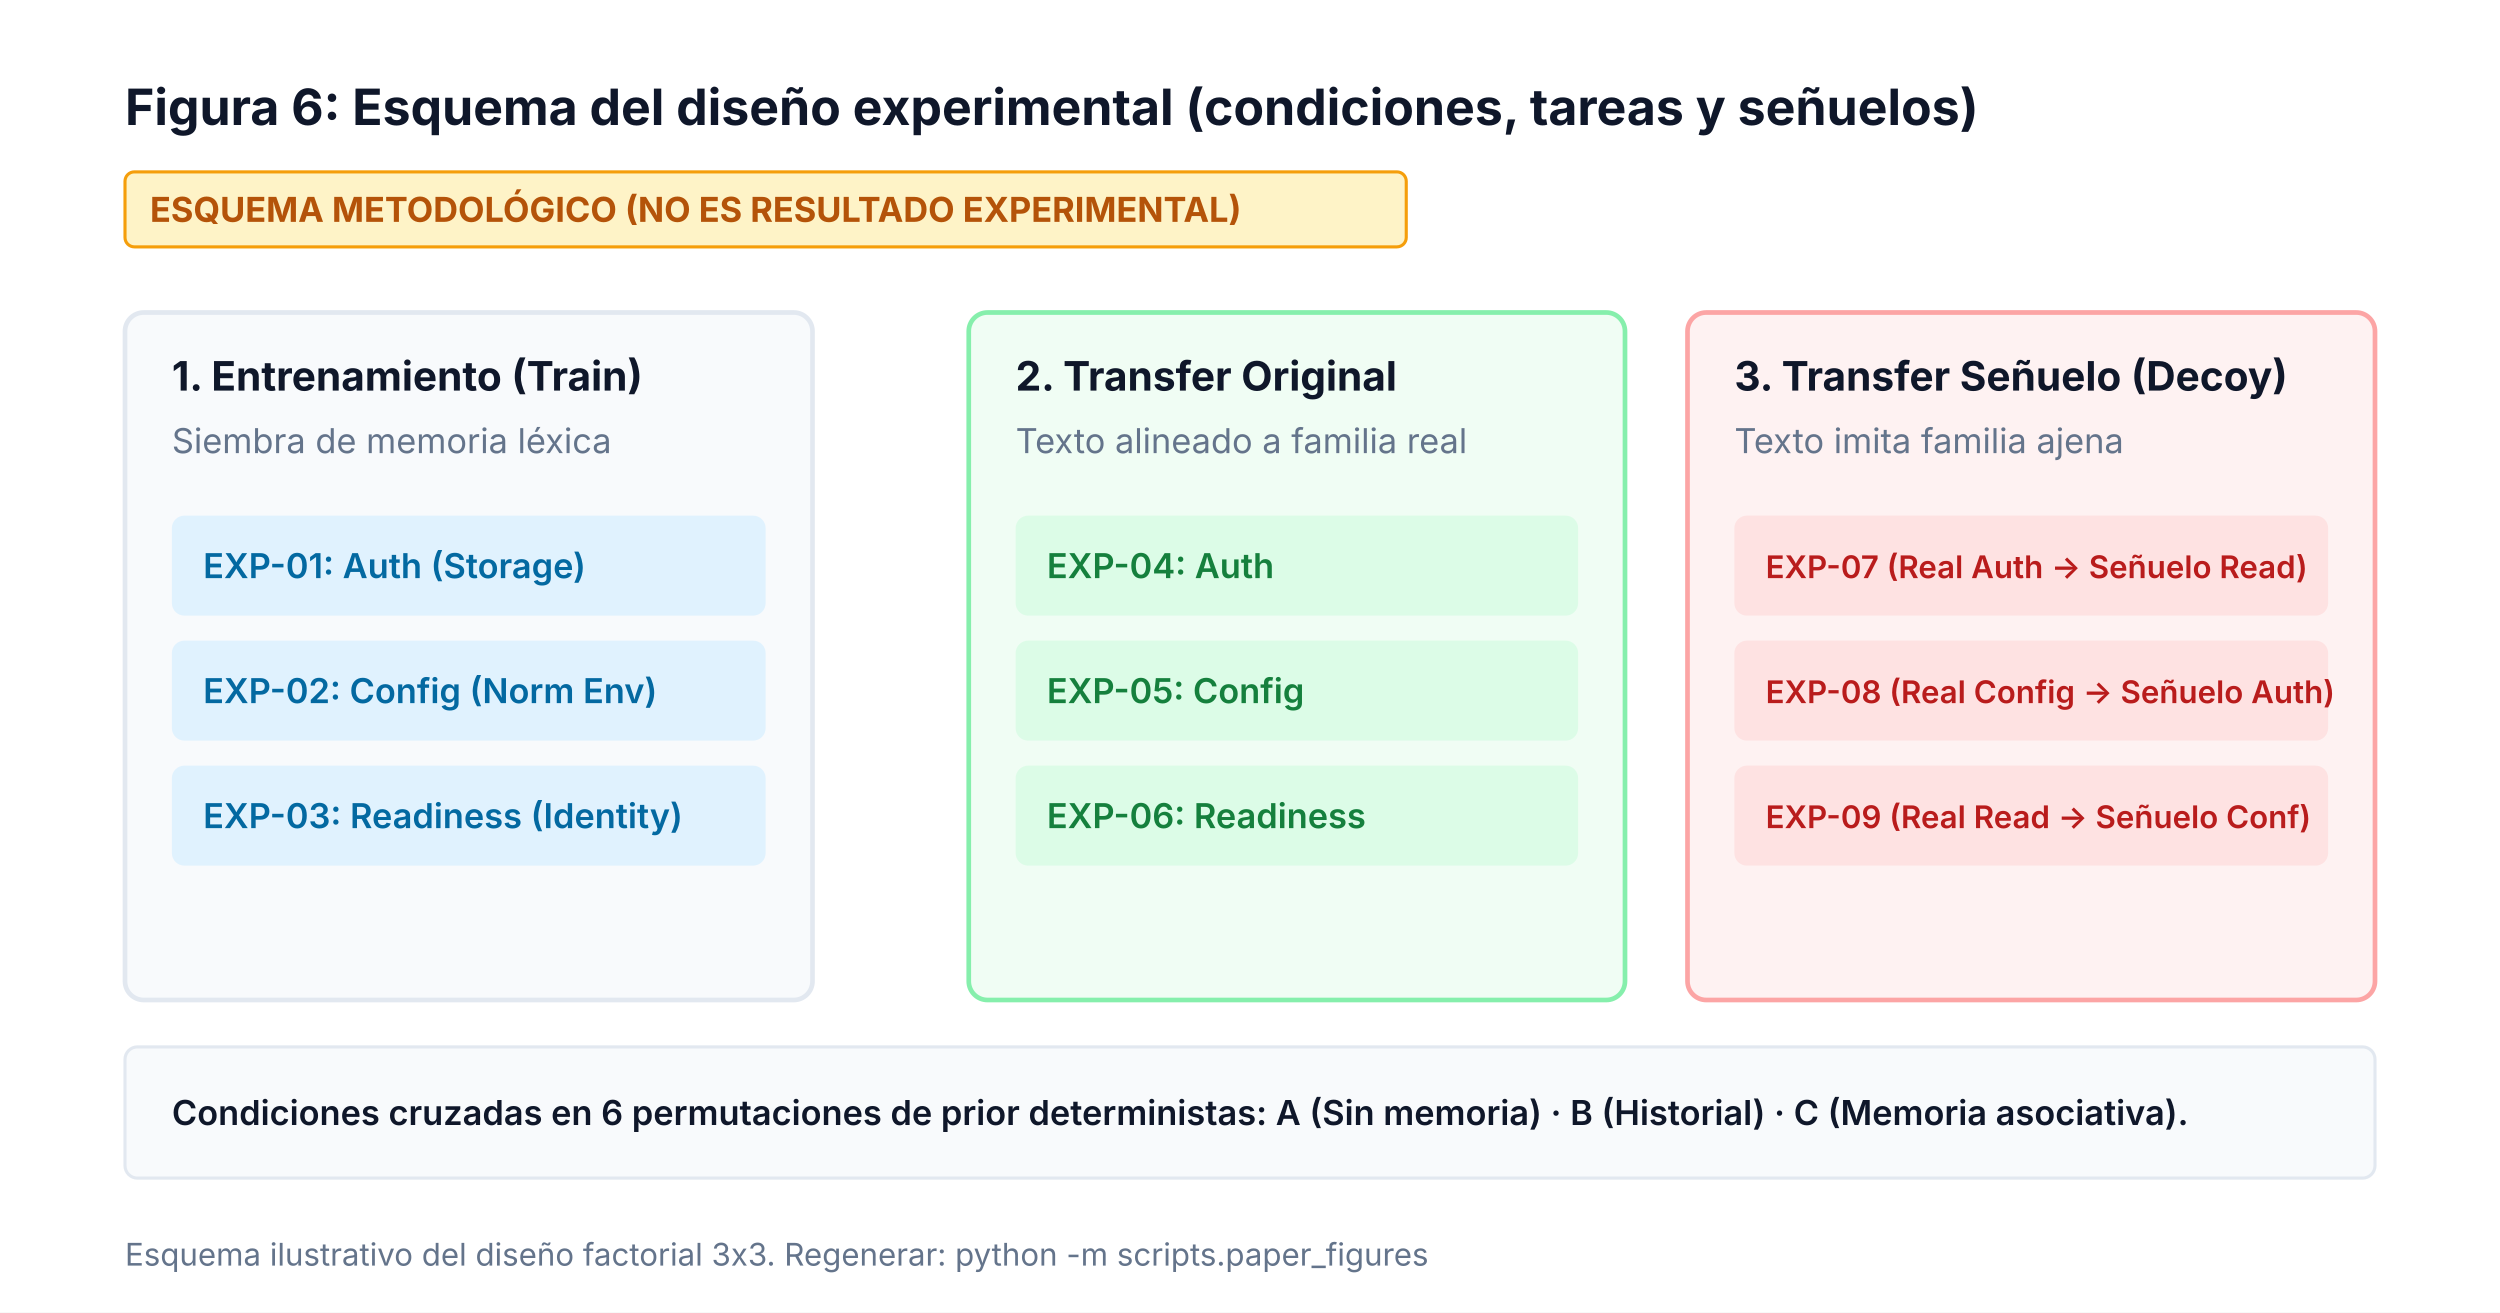
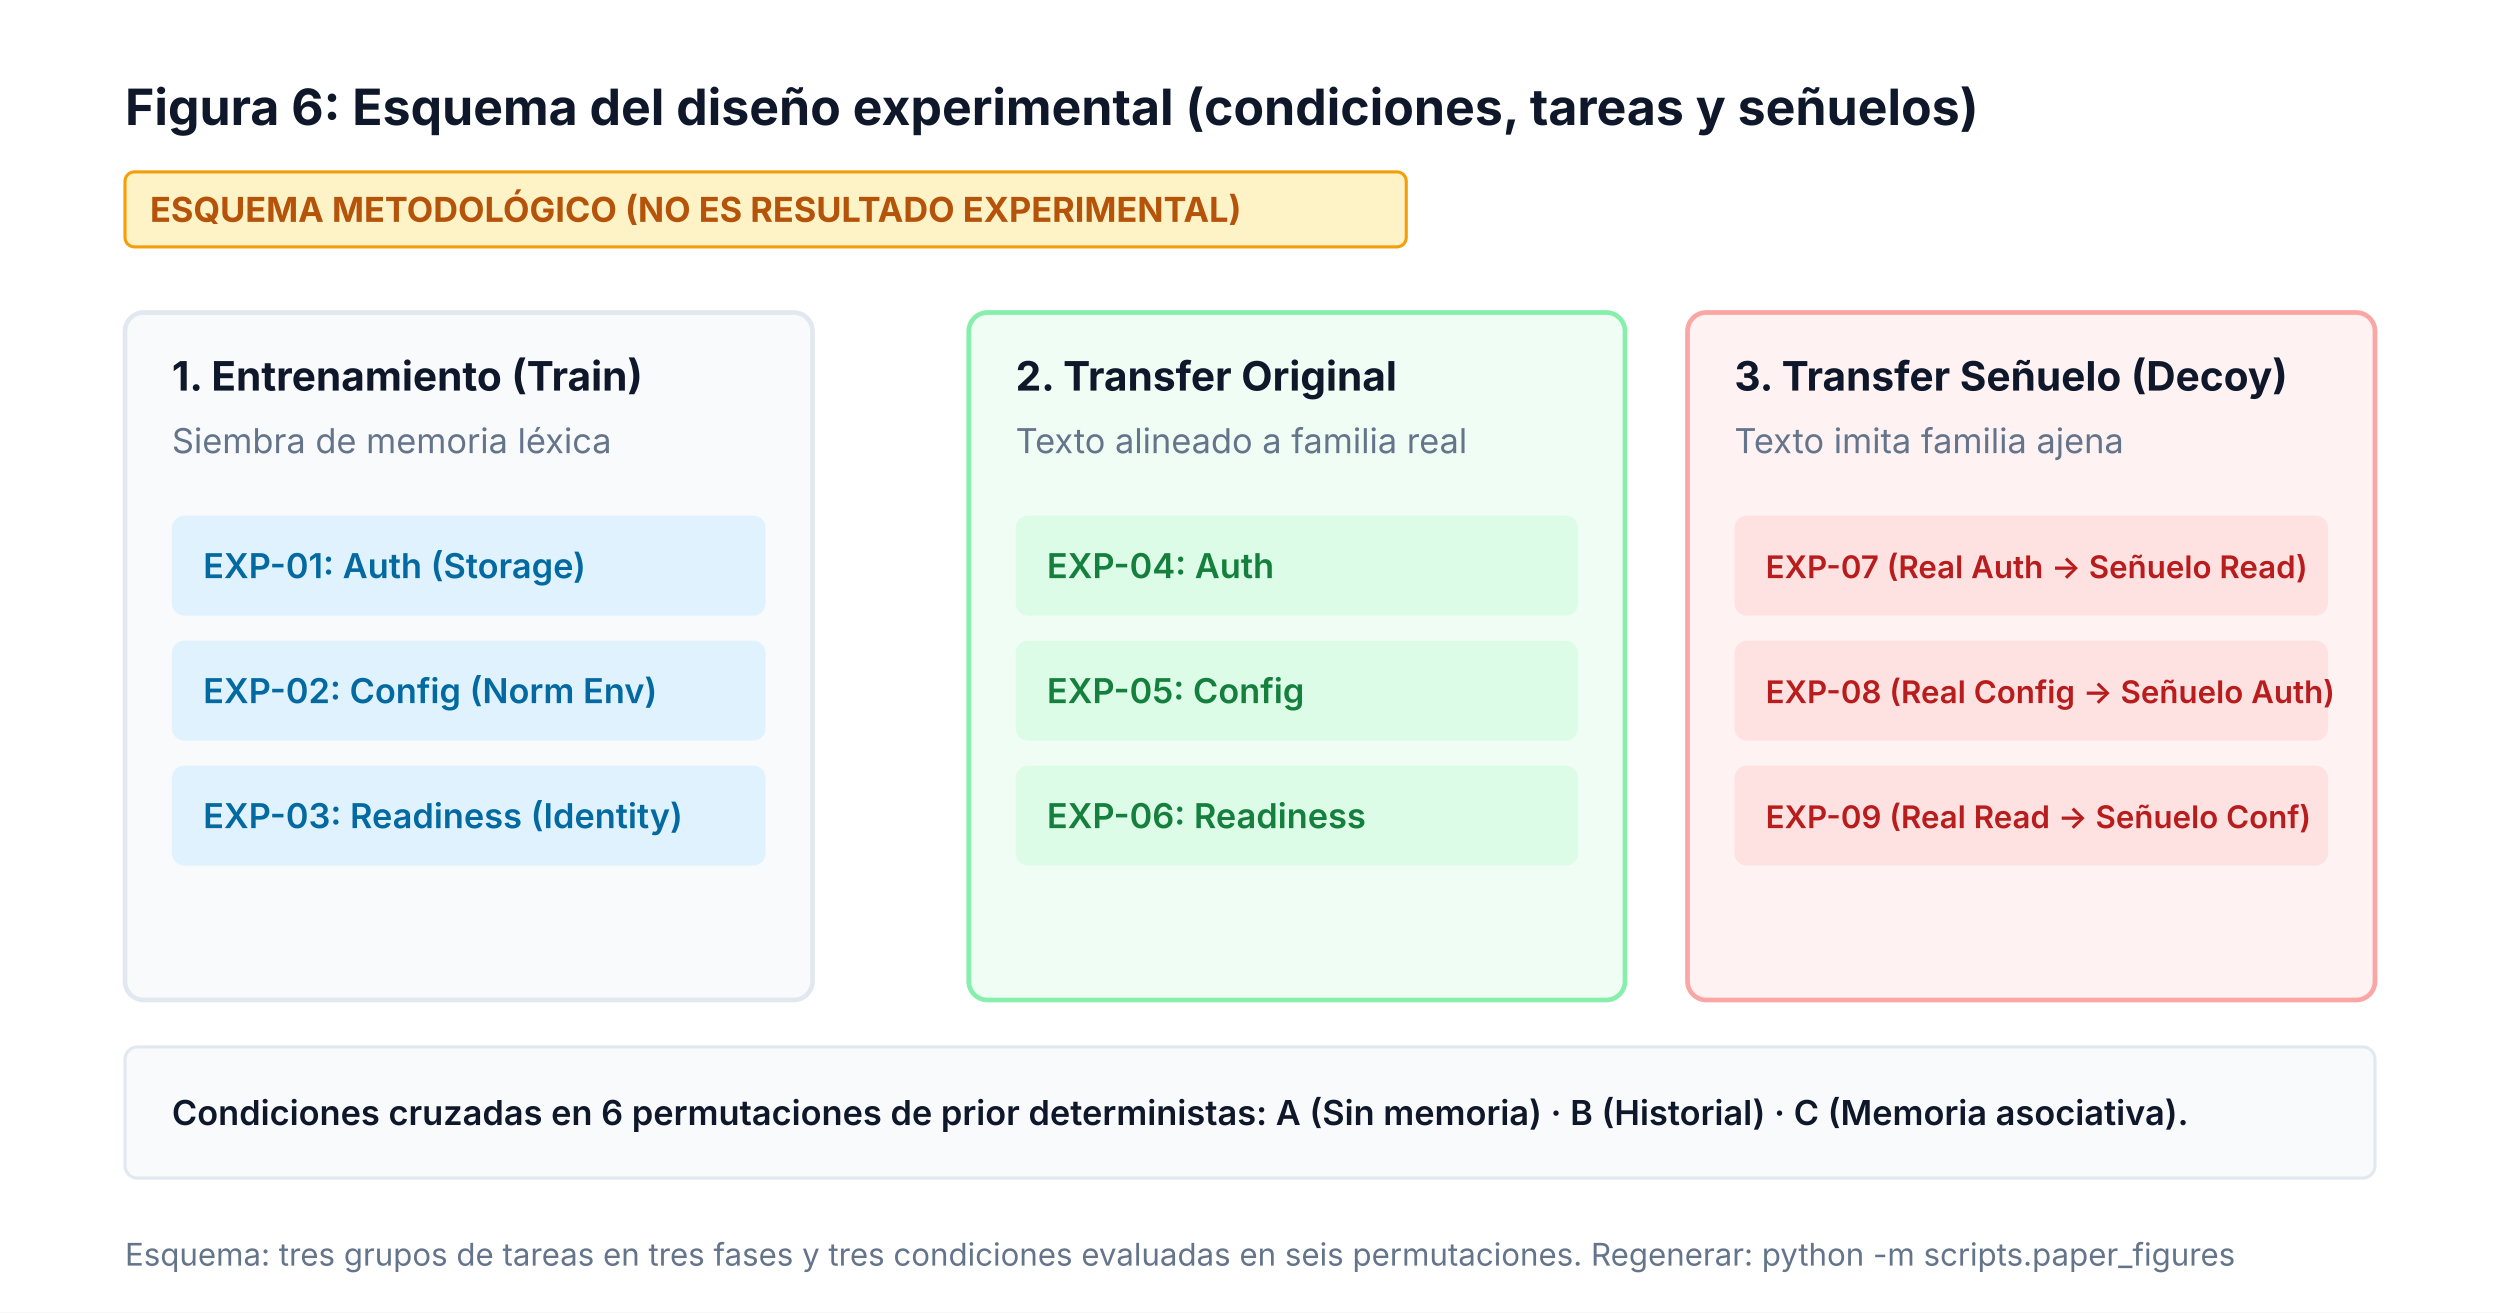
<svg xmlns="http://www.w3.org/2000/svg" viewBox="0 0 800 420" width="800" height="420" font-family="system-ui, -apple-system, sans-serif">
  <rect width="800" height="420" fill="#ffffff" />
  <text x="40" y="40" font-size="16" font-weight="700" fill="#0f172a">Figura 6: Esquema del diseño experimental (condiciones, tareas y señuelos)</text>
  <rect x="40" y="55" width="410" height="24" fill="#fef3c7" stroke="#f59e0b" rx="3" />
  <text x="48" y="71" font-size="11" font-weight="700" fill="#b45309">ESQUEMA METODOLÓGICO (NO ES RESULTADO EXPERIMENTAL)</text>
  <rect x="40" y="100" width="220" height="220" fill="#f8fafc" stroke="#e2e8f0" stroke-width="1.5" rx="6" />
  <text x="55" y="125" font-size="13" font-weight="700" fill="#0f172a">1. Entrenamiento (Train)</text>
  <text x="55" y="145" font-size="11" fill="#64748b">Siembra de memoria léxica</text>
  <rect x="55" y="165" width="190" height="32" fill="#e0f2fe" rx="4" />
  <text x="65" y="185" font-size="11" font-weight="600" fill="#0369a1">EXP-01: Auth (Storage)</text>
  <rect x="55" y="205" width="190" height="32" fill="#e0f2fe" rx="4" />
  <text x="65" y="225" font-size="11" font-weight="600" fill="#0369a1">EXP-02: Config (Norm Env)</text>
  <rect x="55" y="245" width="190" height="32" fill="#e0f2fe" rx="4" />
  <text x="65" y="265" font-size="11" font-weight="600" fill="#0369a1">EXP-03: Readiness (Identity)</text>
  <rect x="310" y="100" width="210" height="220" fill="#f0fdf4" stroke="#86efac" stroke-width="1.5" rx="6" />
  <text x="325" y="125" font-size="13" font-weight="700" fill="#0f172a">2. Transfer Original</text>
  <text x="325" y="145" font-size="11" fill="#64748b">Texto alineado a familia real</text>
  <rect x="325" y="165" width="180" height="32" fill="#dcfce7" rx="4" />
  <text x="335" y="185" font-size="11" font-weight="600" fill="#15803d">EXP-04: Auth</text>
  <rect x="325" y="205" width="180" height="32" fill="#dcfce7" rx="4" />
  <text x="335" y="225" font-size="11" font-weight="600" fill="#15803d">EXP-05: Config</text>
  <rect x="325" y="245" width="180" height="32" fill="#dcfce7" rx="4" />
  <text x="335" y="265" font-size="11" font-weight="600" fill="#15803d">EXP-06: Readiness</text>
  <rect x="540" y="100" width="220" height="220" fill="#fef2f2" stroke="#fca5a5" stroke-width="1.5" rx="6" />
  <text x="555" y="125" font-size="13" font-weight="700" fill="#0f172a">3. Transfer Señuelo (Decoy)</text>
  <text x="555" y="145" font-size="11" fill="#64748b">Texto imita familia ajena</text>
  <rect x="555" y="165" width="190" height="32" fill="#fee2e2" rx="4" />
  <text x="565" y="185" font-size="10" font-weight="600" fill="#b91c1c">EXP-07 (Real Auth → Señuelo Read)</text>
  <rect x="555" y="205" width="190" height="32" fill="#fee2e2" rx="4" />
  <text x="565" y="225" font-size="10" font-weight="600" fill="#b91c1c">EXP-08 (Real Config → Señuelo Auth)</text>
  <rect x="555" y="245" width="190" height="32" fill="#fee2e2" rx="4" />
  <text x="565" y="265" font-size="10" font-weight="600" fill="#b91c1c">EXP-09 (Real Read → Señuelo Conf)</text>
  <rect x="40" y="335" width="720" height="42" fill="#f8fafc" stroke="#e2e8f0" rx="4" />
  <text x="55" y="360" font-size="11" font-weight="600" fill="#0f172a">Condiciones cruzadas en 6 permutaciones de prior deterministas: A (Sin memoria) · B (Historial) · C (Memoria asociativa).</text>
-   <text x="40" y="405" font-size="10" fill="#64748b">Esquema ilustrativo del diseño factorial 3x3. Regenerar: python -m scripts.paper_figures</text>
+   <text x="40" y="405" font-size="10" fill="#64748b">Esquema: tres grupos de tareas en tres fases y tres condiciones evaluadas en seis permutaciones. Regenerar: python -m scripts.paper_figures</text>
</svg>
